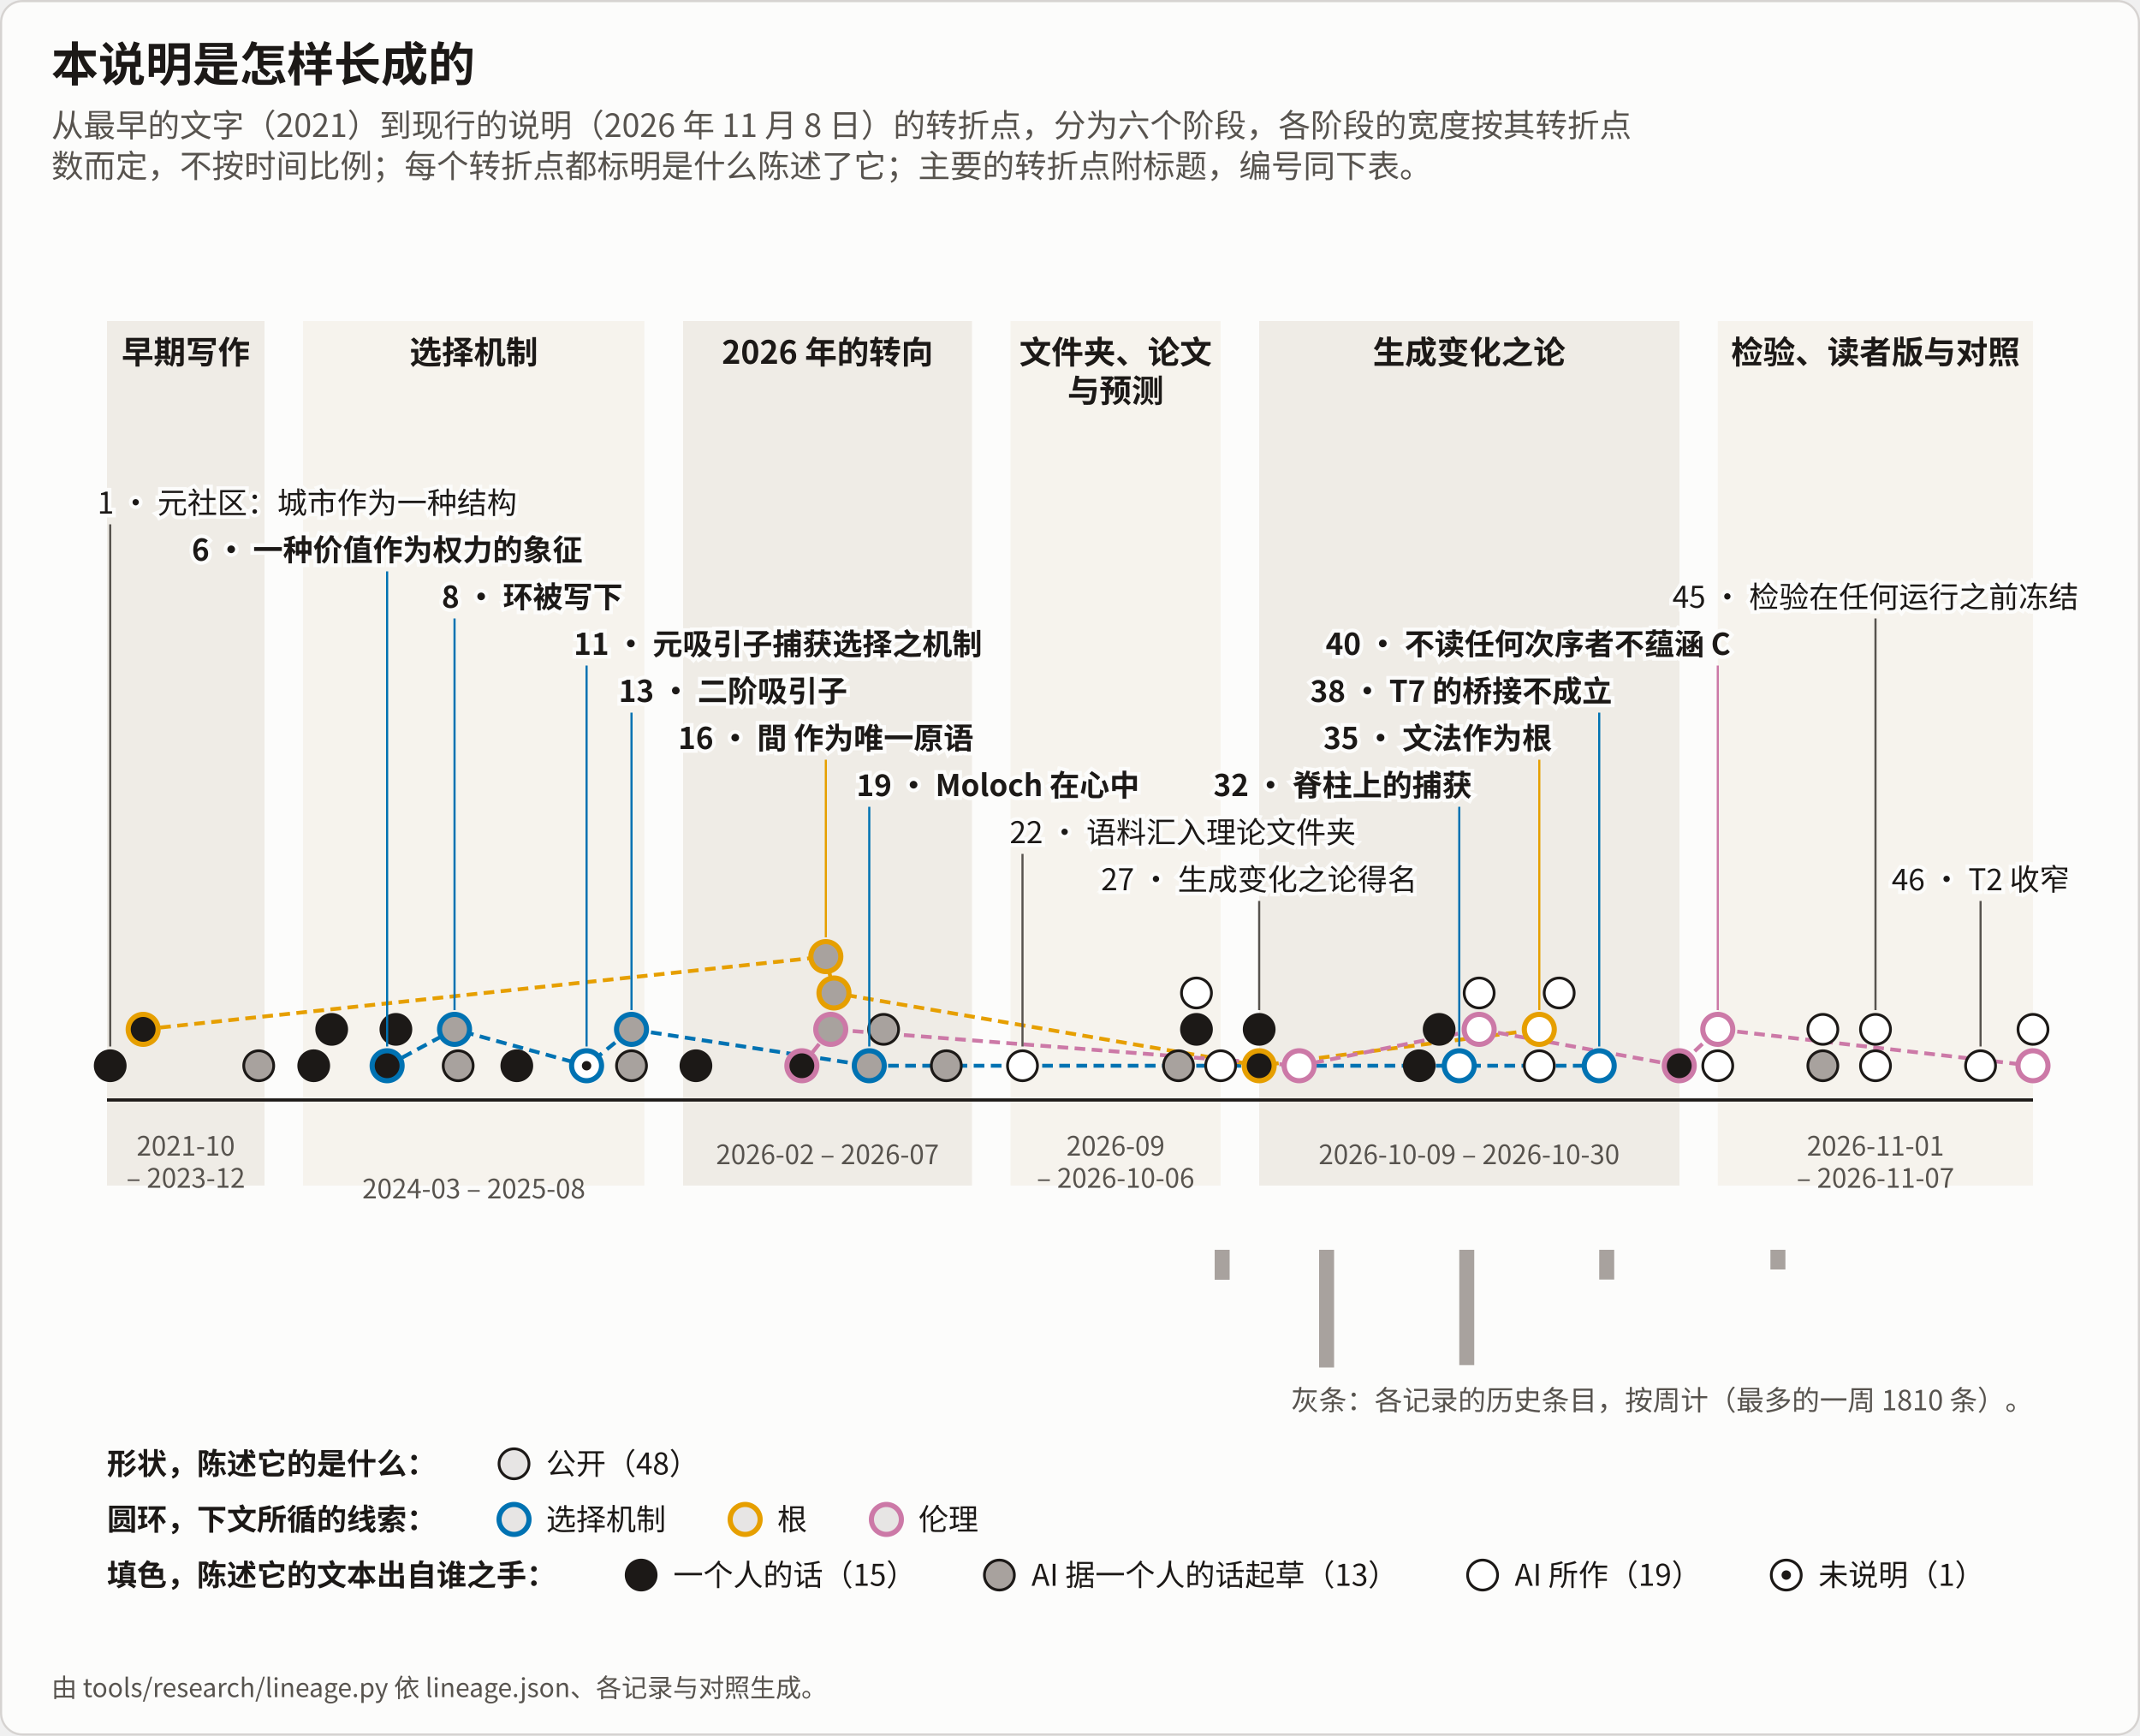
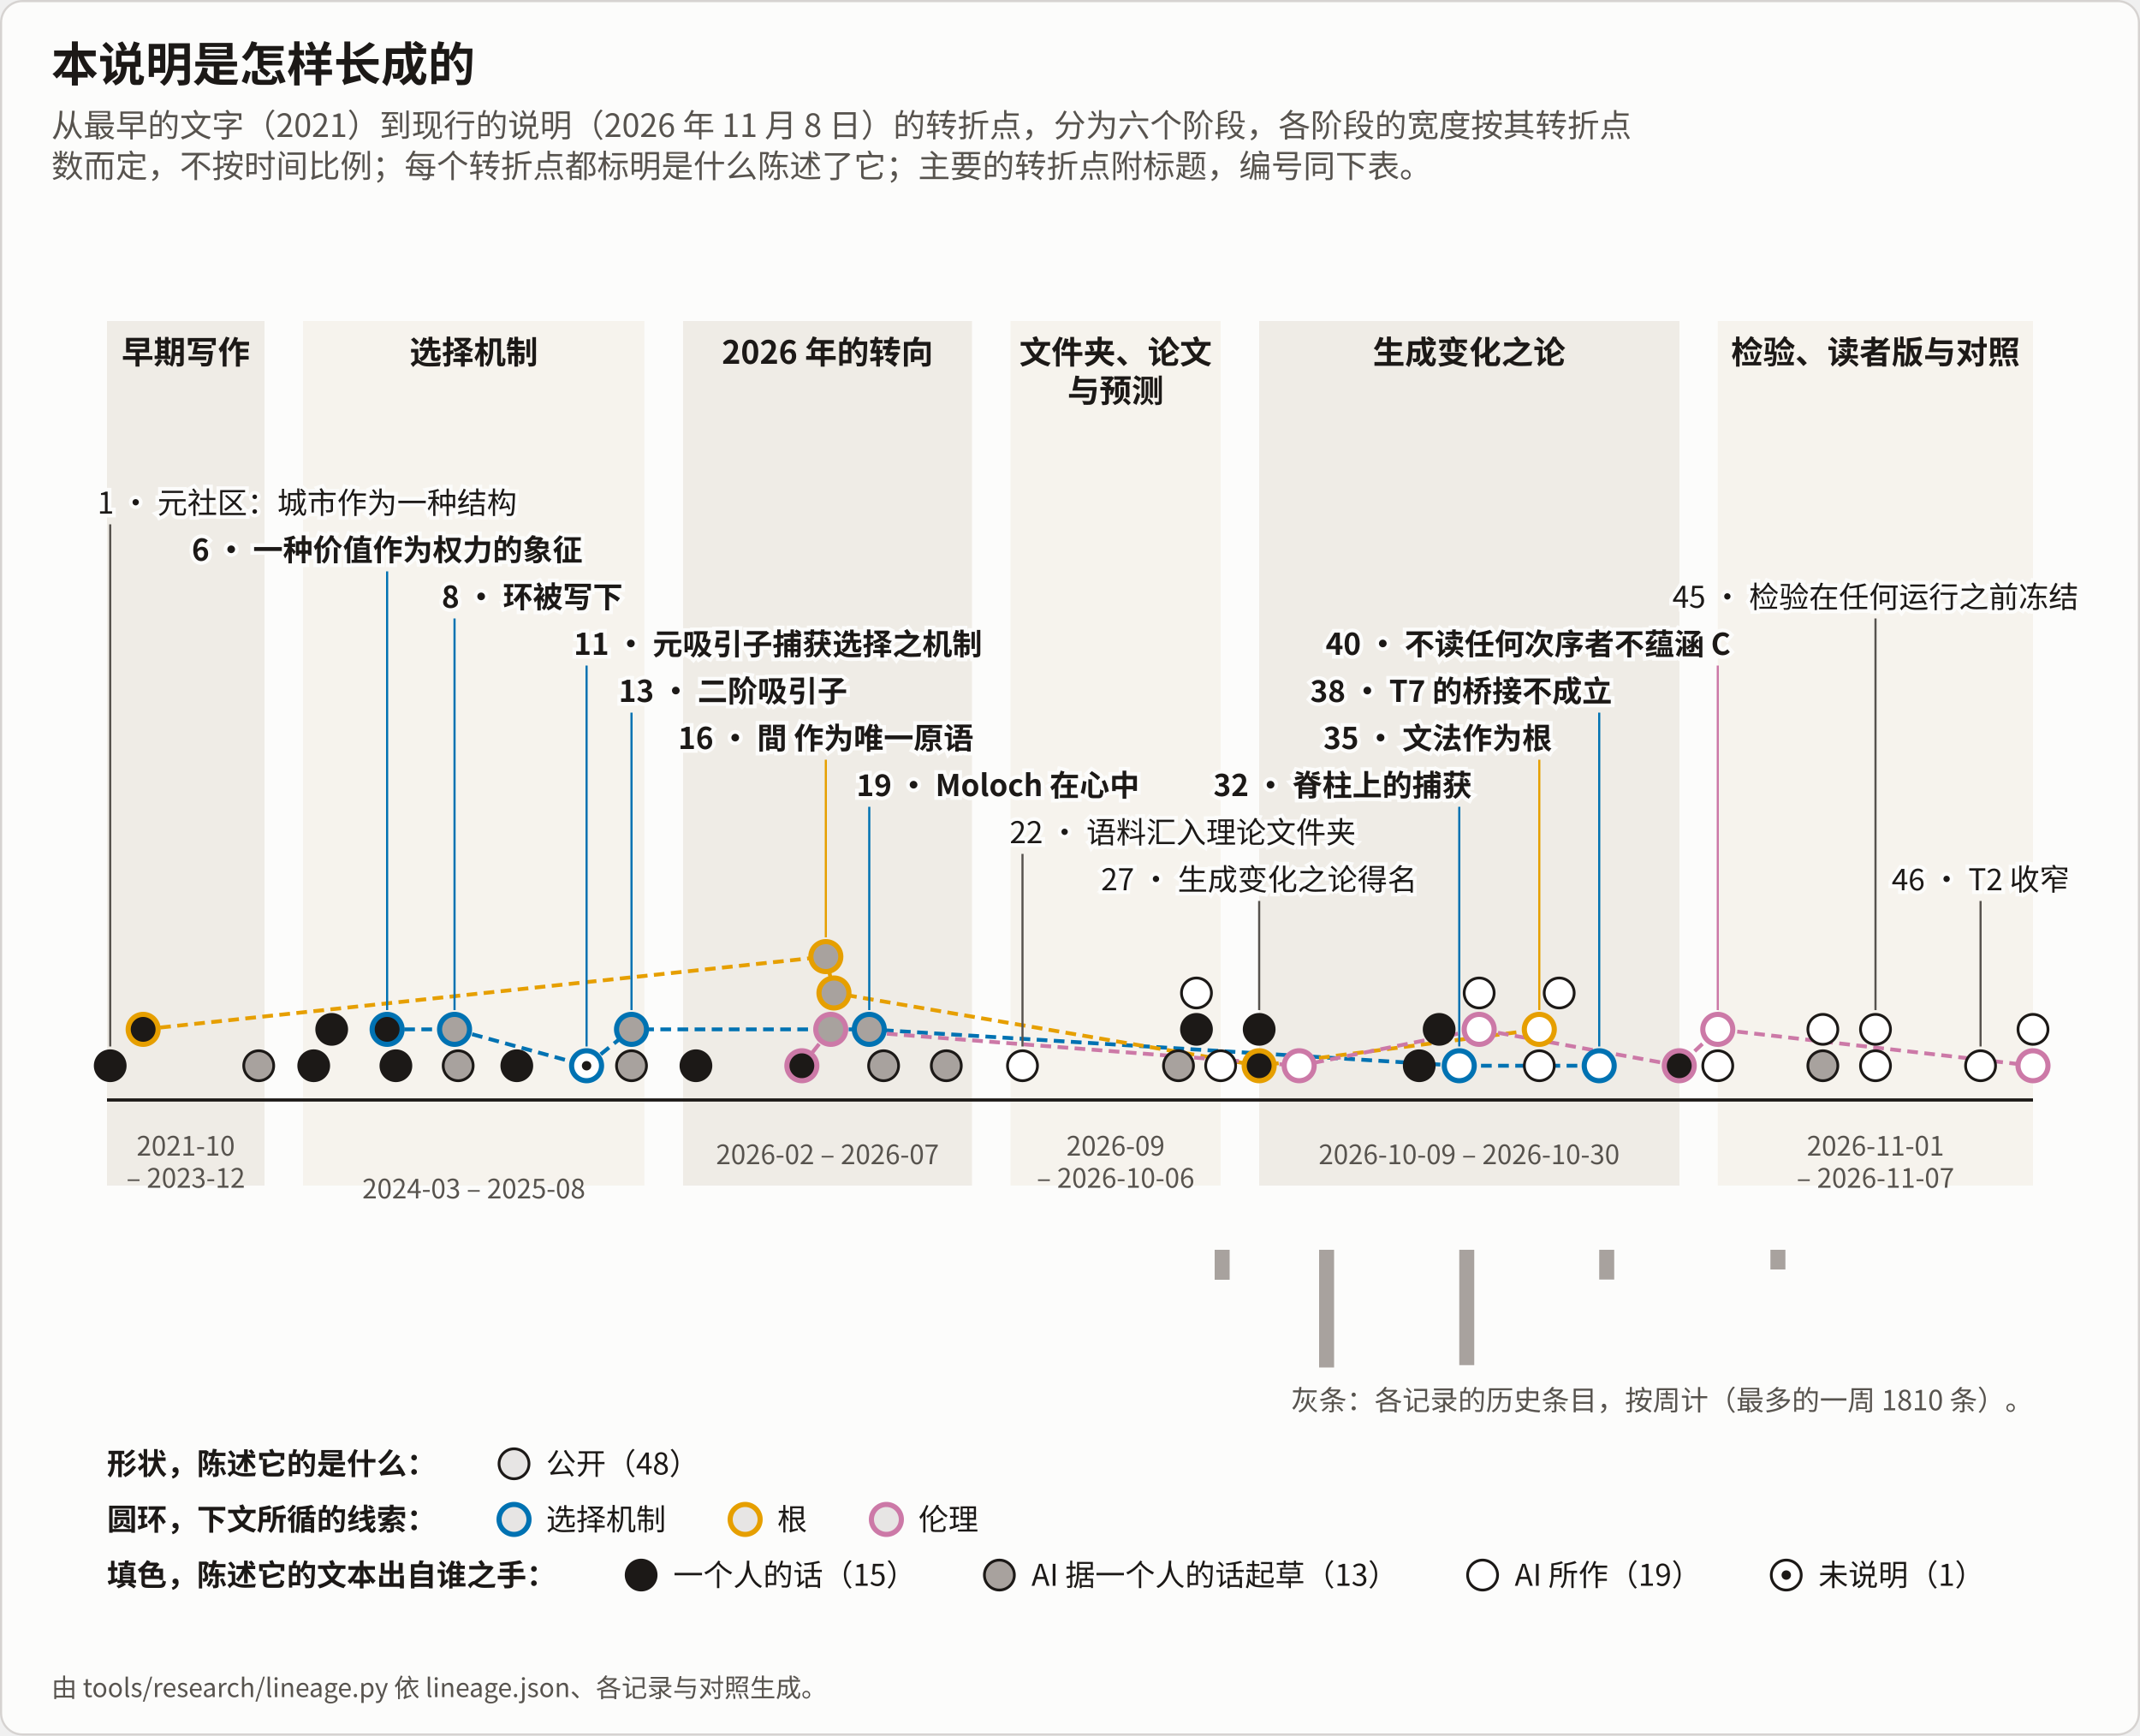
<svg xmlns="http://www.w3.org/2000/svg" viewBox="0 0 1000 811" width="1000" height="811" role="img" aria-labelledby="lineage-title" font-family="'PingFang SC', 'Hiragino Sans GB', 'Noto Sans CJK SC', 'Microsoft YaHei', sans-serif">
  <rect x="0.5" y="0.5" width="999" height="810" rx="10" fill="#fcfcfb" stroke="#d6d3d1" />
  <text x="24.0" y="38.0" font-size="22" font-weight="bold" text-anchor="start" fill="#1c1917">本说明是怎样长成的</text>
  <text x="24.0" y="64.0" font-size="15" text-anchor="start" fill="#57534e">从最早的文字（2021）到现行的说明（2026 年 11 月 8 日）的转折点，分为六个阶段，各阶段的宽度按其转折点</text>
  <text x="24.0" y="83.0" font-size="15" text-anchor="start" fill="#57534e">数而定，不按时间比例；每个转折点都标明是什么陈述了它；主要的转折点附标题，编号同下表。</text>
  <rect x="50.0" y="150" width="73.6" height="404" fill="#efece6" />
  <text x="86.8" y="170.0" font-size="15" font-weight="bold" text-anchor="middle" fill="#1c1917">早期写作</text>
  <text x="86.8" y="540.0" font-size="12.5" text-anchor="middle" fill="#57534e">2021-10</text>
  <text x="86.8" y="555.0" font-size="12.5" text-anchor="middle" fill="#57534e">– 2023-12</text>
  <rect x="141.6" y="150" width="159.5" height="404" fill="#f6f3ed" />
  <text x="221.4" y="170.0" font-size="15" font-weight="bold" text-anchor="middle" fill="#1c1917">选择机制</text>
  <text x="221.4" y="560.0" font-size="12.5" text-anchor="middle" fill="#57534e">2024-03 – 2025-08</text>
  <rect x="319.2" y="150" width="135.0" height="404" fill="#efece6" />
  <text x="386.7" y="170.0" font-size="15" font-weight="bold" text-anchor="middle" fill="#1c1917">2026 年的转向</text>
  <text x="386.7" y="544.0" font-size="12.5" text-anchor="middle" fill="#57534e">2026-02 – 2026-07</text>
  <rect x="472.2" y="150" width="98.2" height="404" fill="#f6f3ed" />
  <text x="521.3" y="170.0" font-size="15" font-weight="bold" text-anchor="middle" fill="#1c1917">文件夹、论文</text>
  <text x="521.3" y="188.0" font-size="15" font-weight="bold" text-anchor="middle" fill="#1c1917">与预测</text>
  <text x="521.3" y="540.0" font-size="12.5" text-anchor="middle" fill="#57534e">2026-09</text>
  <text x="521.3" y="555.0" font-size="12.5" text-anchor="middle" fill="#57534e">– 2026-10-06</text>
  <rect x="588.4" y="150" width="196.4" height="404" fill="#efece6" />
  <text x="686.5" y="170.0" font-size="15" font-weight="bold" text-anchor="middle" fill="#1c1917">生成变化之论</text>
  <text x="686.5" y="544.0" font-size="12.5" text-anchor="middle" fill="#57534e">2026-10-09 – 2026-10-30</text>
  <rect x="802.7" y="150" width="147.3" height="404" fill="#f6f3ed" />
  <text x="876.4" y="170.0" font-size="15" font-weight="bold" text-anchor="middle" fill="#1c1917">检验、读者版与对照</text>
  <text x="876.4" y="540.0" font-size="12.5" text-anchor="middle" fill="#57534e">2026-11-01</text>
  <text x="876.4" y="555.0" font-size="12.5" text-anchor="middle" fill="#57534e">– 2026-11-07</text>
  <line x1="50" y1="514" x2="950" y2="514" stroke="#1c1917" stroke-width="1.5" />
  <rect x="567.6" y="584.0" width="7" height="14.0" fill="#a8a29e" />
  <rect x="616.4" y="584.0" width="7" height="55.0" fill="#a8a29e" />
  <rect x="681.9" y="584.0" width="7" height="53.9" fill="#a8a29e" />
  <rect x="747.3" y="584.0" width="7" height="13.9" fill="#a8a29e" />
  <rect x="827.3" y="584.0" width="7" height="9.2" fill="#a8a29e" />
  <text x="950.0" y="659.0" font-size="13" text-anchor="end" fill="#57534e">灰条：各记录的历史条目，按周计（最多的一周 1810 条）。</text>
-   <path d="M180.9,498.0 L212.4,481.0 L274.1,498.0 L295.1,481.0 L406.2,498.0 L681.9,498.0 L747.3,498.0" fill="none" stroke="#0072B2" stroke-width="1.8" stroke-dasharray="5 3" />
+   <path d="M180.9,481.0 L212.4,481.0 L274.1,498.0 L295.1,481.0 L406.2,481.0 L681.9,498.0 L747.3,498.0" fill="none" stroke="#0072B2" stroke-width="1.8" stroke-dasharray="5 3" />
  <path d="M66.9,481.0 L385.9,447.0 L389.7,464.0 L588.4,498.0 L719.3,481.0" fill="none" stroke="#E69F00" stroke-width="1.8" stroke-dasharray="5 3" />
  <path d="M374.7,498.0 L388.2,481.0 L607.1,498.0 L691.2,481.0 L784.7,498.0 L802.7,481.0 L950.0,498.0" fill="none" stroke="#CC79A7" stroke-width="1.8" stroke-dasharray="5 3" />
  <circle cx="51.5" cy="498.0" r="7" fill="#1c1917" stroke="#1c1917" stroke-width="1.3" />
  <circle cx="66.9" cy="481.0" r="7" fill="#1c1917" stroke="#E69F00" stroke-width="2.4" />
  <circle cx="120.9" cy="498.0" r="7" fill="#a8a29e" stroke="#1c1917" stroke-width="1.3" />
  <circle cx="146.6" cy="498.0" r="7" fill="#1c1917" stroke="#1c1917" stroke-width="1.3" />
  <circle cx="155.0" cy="481.0" r="7" fill="#1c1917" stroke="#1c1917" stroke-width="1.3" />
-   <circle cx="180.9" cy="498.0" r="7" fill="#1c1917" stroke="#0072B2" stroke-width="2.4" />
-   <circle cx="185.0" cy="481.0" r="7" fill="#1c1917" stroke="#1c1917" stroke-width="1.3" />
+   <circle cx="180.9" cy="481.0" r="7" fill="#1c1917" stroke="#0072B2" stroke-width="2.4" />
+   <circle cx="185.0" cy="498.0" r="7" fill="#1c1917" stroke="#1c1917" stroke-width="1.3" />
  <circle cx="212.4" cy="481.0" r="7" fill="#a8a29e" stroke="#0072B2" stroke-width="2.4" />
  <circle cx="214.1" cy="498.0" r="7" fill="#a8a29e" stroke="#1c1917" stroke-width="1.3" />
  <circle cx="241.5" cy="498.0" r="7" fill="#1c1917" stroke="#1c1917" stroke-width="1.3" />
  <circle cx="274.1" cy="498.0" r="7" fill="#ffffff" stroke="#0072B2" stroke-width="2.4" />
  <circle cx="274.1" cy="498.0" r="2.2" fill="#1c1917" />
  <circle cx="295.1" cy="498.0" r="7" fill="#a8a29e" stroke="#1c1917" stroke-width="1.3" />
  <circle cx="295.1" cy="481.0" r="7" fill="#a8a29e" stroke="#0072B2" stroke-width="2.4" />
  <circle cx="325.2" cy="498.0" r="7" fill="#1c1917" stroke="#1c1917" stroke-width="1.3" />
  <circle cx="374.7" cy="498.0" r="7" fill="#1c1917" stroke="#CC79A7" stroke-width="2.4" />
  <circle cx="385.9" cy="447.0" r="7" fill="#a8a29e" stroke="#E69F00" stroke-width="2.4" />
  <circle cx="388.2" cy="481.0" r="7" fill="#a8a29e" stroke="#CC79A7" stroke-width="2.4" />
  <circle cx="389.7" cy="464.0" r="7" fill="#a8a29e" stroke="#E69F00" stroke-width="2.4" />
-   <circle cx="406.2" cy="498.0" r="7" fill="#a8a29e" stroke="#0072B2" stroke-width="2.4" />
-   <circle cx="412.9" cy="481.0" r="7" fill="#a8a29e" stroke="#1c1917" stroke-width="1.3" />
+   <circle cx="406.2" cy="481.0" r="7" fill="#a8a29e" stroke="#0072B2" stroke-width="2.4" />
+   <circle cx="412.9" cy="498.0" r="7" fill="#a8a29e" stroke="#1c1917" stroke-width="1.3" />
  <circle cx="442.2" cy="498.0" r="7" fill="#a8a29e" stroke="#1c1917" stroke-width="1.3" />
  <circle cx="477.8" cy="498.0" r="7" fill="#ffffff" stroke="#1c1917" stroke-width="1.3" />
  <circle cx="550.7" cy="498.0" r="7" fill="#a8a29e" stroke="#1c1917" stroke-width="1.3" />
  <circle cx="559.1" cy="481.0" r="7" fill="#1c1917" stroke="#1c1917" stroke-width="1.3" />
  <circle cx="559.1" cy="464.0" r="7" fill="#ffffff" stroke="#1c1917" stroke-width="1.3" />
  <circle cx="570.4" cy="498.0" r="7" fill="#ffffff" stroke="#1c1917" stroke-width="1.3" />
  <circle cx="588.4" cy="481.0" r="7" fill="#1c1917" stroke="#1c1917" stroke-width="1.3" />
  <circle cx="588.4" cy="498.0" r="7" fill="#1c1917" stroke="#E69F00" stroke-width="2.4" />
  <circle cx="607.1" cy="498.0" r="7" fill="#ffffff" stroke="#CC79A7" stroke-width="2.4" />
  <circle cx="663.2" cy="498.0" r="7" fill="#1c1917" stroke="#1c1917" stroke-width="1.3" />
  <circle cx="672.5" cy="481.0" r="7" fill="#1c1917" stroke="#1c1917" stroke-width="1.3" />
  <circle cx="681.9" cy="498.0" r="7" fill="#ffffff" stroke="#0072B2" stroke-width="2.4" />
  <circle cx="691.2" cy="481.0" r="7" fill="#ffffff" stroke="#CC79A7" stroke-width="2.4" />
  <circle cx="691.2" cy="464.0" r="7" fill="#ffffff" stroke="#1c1917" stroke-width="1.3" />
  <circle cx="719.3" cy="481.0" r="7" fill="#ffffff" stroke="#E69F00" stroke-width="2.4" />
  <circle cx="719.3" cy="498.0" r="7" fill="#ffffff" stroke="#1c1917" stroke-width="1.3" />
  <circle cx="728.6" cy="464.0" r="7" fill="#ffffff" stroke="#1c1917" stroke-width="1.3" />
  <circle cx="747.3" cy="498.0" r="7" fill="#ffffff" stroke="#0072B2" stroke-width="2.4" />
  <circle cx="784.7" cy="498.0" r="7" fill="#1c1917" stroke="#CC79A7" stroke-width="2.4" />
  <circle cx="802.7" cy="481.0" r="7" fill="#ffffff" stroke="#CC79A7" stroke-width="2.4" />
  <circle cx="802.7" cy="498.0" r="7" fill="#ffffff" stroke="#1c1917" stroke-width="1.3" />
  <circle cx="851.8" cy="498.0" r="7" fill="#a8a29e" stroke="#1c1917" stroke-width="1.3" />
  <circle cx="851.8" cy="481.0" r="7" fill="#ffffff" stroke="#1c1917" stroke-width="1.3" />
  <circle cx="876.4" cy="498.0" r="7" fill="#ffffff" stroke="#1c1917" stroke-width="1.3" />
  <circle cx="876.4" cy="481.0" r="7" fill="#ffffff" stroke="#1c1917" stroke-width="1.3" />
  <circle cx="925.5" cy="498.0" r="7" fill="#ffffff" stroke="#1c1917" stroke-width="1.3" />
  <circle cx="950.0" cy="498.0" r="7" fill="#ffffff" stroke="#CC79A7" stroke-width="2.4" />
  <circle cx="950.0" cy="481.0" r="7" fill="#ffffff" stroke="#1c1917" stroke-width="1.3" />
  <line x1="51.5" y1="489.0" x2="51.5" y2="245.0" stroke="#57534e" stroke-width="1" />
  <text x="45.5" y="240.0" font-size="14" text-anchor="start" fill="#1c1917" stroke="#fcfcfb" stroke-width="3.5" paint-order="stroke">1 · 元社区：城市作为一种结构</text>
-   <line x1="180.9" y1="489.0" x2="180.9" y2="267.0" stroke="#0072B2" stroke-width="1" />
+   <line x1="180.9" y1="472.0" x2="180.9" y2="267.0" stroke="#0072B2" stroke-width="1" />
  <text x="180.9" y="262.0" font-size="14" font-weight="bold" text-anchor="middle" fill="#1c1917" stroke="#fcfcfb" stroke-width="3.5" paint-order="stroke">6 · 一种价值作为权力的象征</text>
  <line x1="212.4" y1="472.0" x2="212.4" y2="289.0" stroke="#0072B2" stroke-width="1" />
  <text x="206.4" y="284.0" font-size="14" font-weight="bold" text-anchor="start" fill="#1c1917" stroke="#fcfcfb" stroke-width="3.5" paint-order="stroke">8 · 环被写下</text>
  <line x1="274.1" y1="489.0" x2="274.1" y2="311.0" stroke="#0072B2" stroke-width="1" />
  <text x="268.1" y="306.0" font-size="14" font-weight="bold" text-anchor="start" fill="#1c1917" stroke="#fcfcfb" stroke-width="3.5" paint-order="stroke">11 · 元吸引子捕获选择之机制</text>
  <line x1="295.1" y1="472.0" x2="295.1" y2="333.0" stroke="#0072B2" stroke-width="1" />
  <text x="289.1" y="328.0" font-size="14" font-weight="bold" text-anchor="start" fill="#1c1917" stroke="#fcfcfb" stroke-width="3.5" paint-order="stroke">13 · 二阶吸引子</text>
  <line x1="385.9" y1="438.0" x2="385.9" y2="355.0" stroke="#E69F00" stroke-width="1" />
  <text x="385.9" y="350.0" font-size="14" font-weight="bold" text-anchor="middle" fill="#1c1917" stroke="#fcfcfb" stroke-width="3.5" paint-order="stroke">16 · 間 作为唯一原语</text>
-   <line x1="406.2" y1="489.0" x2="406.2" y2="377.0" stroke="#0072B2" stroke-width="1" />
+   <line x1="406.2" y1="472.0" x2="406.2" y2="377.0" stroke="#0072B2" stroke-width="1" />
  <text x="400.2" y="372.0" font-size="14" font-weight="bold" text-anchor="start" fill="#1c1917" stroke="#fcfcfb" stroke-width="3.5" paint-order="stroke">19 · Moloch 在心中</text>
  <line x1="477.8" y1="489.0" x2="477.8" y2="399.0" stroke="#57534e" stroke-width="1" />
  <text x="471.8" y="394.0" font-size="14" text-anchor="start" fill="#1c1917" stroke="#fcfcfb" stroke-width="3.5" paint-order="stroke">22 · 语料汇入理论文件夹</text>
  <line x1="588.4" y1="472.0" x2="588.4" y2="421.0" stroke="#57534e" stroke-width="1" />
  <text x="588.4" y="416.0" font-size="14" text-anchor="middle" fill="#1c1917" stroke="#fcfcfb" stroke-width="3.5" paint-order="stroke">27 · 生成变化之论得名</text>
  <line x1="681.9" y1="489.0" x2="681.9" y2="377.0" stroke="#0072B2" stroke-width="1" />
  <text x="687.9" y="372.0" font-size="14" font-weight="bold" text-anchor="end" fill="#1c1917" stroke="#fcfcfb" stroke-width="3.5" paint-order="stroke">32 · 脊柱上的捕获</text>
  <line x1="719.3" y1="472.0" x2="719.3" y2="355.0" stroke="#E69F00" stroke-width="1" />
  <text x="725.3" y="350.0" font-size="14" font-weight="bold" text-anchor="end" fill="#1c1917" stroke="#fcfcfb" stroke-width="3.5" paint-order="stroke">35 · 文法作为根</text>
  <line x1="747.3" y1="489.0" x2="747.3" y2="333.0" stroke="#0072B2" stroke-width="1" />
  <text x="753.3" y="328.0" font-size="14" font-weight="bold" text-anchor="end" fill="#1c1917" stroke="#fcfcfb" stroke-width="3.5" paint-order="stroke">38 · T7 的桥接不成立</text>
  <line x1="802.7" y1="472.0" x2="802.7" y2="311.0" stroke="#CC79A7" stroke-width="1" />
  <text x="808.7" y="306.0" font-size="14" font-weight="bold" text-anchor="end" fill="#1c1917" stroke="#fcfcfb" stroke-width="3.5" paint-order="stroke">40 · 不读任何次序者不蕴涵 C</text>
  <line x1="876.4" y1="472.0" x2="876.4" y2="289.0" stroke="#57534e" stroke-width="1" />
  <text x="876.4" y="284.0" font-size="14" text-anchor="middle" fill="#1c1917" stroke="#fcfcfb" stroke-width="3.5" paint-order="stroke">45 · 检验在任何运行之前冻结</text>
  <line x1="925.5" y1="489.0" x2="925.5" y2="421.0" stroke="#57534e" stroke-width="1" />
  <text x="925.5" y="416.0" font-size="14" text-anchor="middle" fill="#1c1917" stroke="#fcfcfb" stroke-width="3.5" paint-order="stroke">46 · T2 收窄</text>
  <text x="50.0" y="689.0" font-size="14" font-weight="bold" text-anchor="start" fill="#1c1917">形状，陈述它的是什么：</text>
  <circle cx="240.2" cy="684.0" r="7" fill="#e7e5e4" stroke="#1c1917" stroke-width="1.3" />
  <text x="255.2" y="689.0" font-size="14" text-anchor="start" fill="#1c1917">公开（48）</text>
  <text x="50.0" y="715.0" font-size="14" font-weight="bold" text-anchor="start" fill="#1c1917">圆环，下文所循的线索：</text>
  <circle cx="240.2" cy="710.0" r="7" fill="#e7e5e4" stroke="#0072B2" stroke-width="2.4" />
  <text x="255.2" y="715.0" font-size="14" text-anchor="start" fill="#1c1917">选择机制</text>
  <circle cx="348.2" cy="710.0" r="7" fill="#e7e5e4" stroke="#E69F00" stroke-width="2.4" />
  <text x="363.2" y="715.0" font-size="14" text-anchor="start" fill="#1c1917">根</text>
  <circle cx="414.2" cy="710.0" r="7" fill="#e7e5e4" stroke="#CC79A7" stroke-width="2.4" />
  <text x="429.2" y="715.0" font-size="14" text-anchor="start" fill="#1c1917">伦理</text>
  <text x="50.0" y="741.0" font-size="14" font-weight="bold" text-anchor="start" fill="#1c1917">填色，陈述它的文本出自谁之手：</text>
  <circle cx="299.6" cy="736.0" r="7" fill="#1c1917" stroke="#1c1917" stroke-width="1.3" />
  <text x="314.6" y="741.0" font-size="14" text-anchor="start" fill="#1c1917">一个人的话（15）</text>
  <circle cx="467.0" cy="736.0" r="7" fill="#a8a29e" stroke="#1c1917" stroke-width="1.3" />
  <text x="482.0" y="741.0" font-size="14" text-anchor="start" fill="#1c1917">AI 据一个人的话起草（13）</text>
  <circle cx="692.8" cy="736.0" r="7" fill="#ffffff" stroke="#1c1917" stroke-width="1.3" />
  <text x="707.8" y="741.0" font-size="14" text-anchor="start" fill="#1c1917">AI 所作（19）</text>
  <circle cx="834.7" cy="736.0" r="7" fill="#ffffff" stroke="#1c1917" stroke-width="1.3" />
  <circle cx="834.7" cy="736.0" r="2.2" fill="#1c1917" />
  <text x="849.7" y="741.0" font-size="14" text-anchor="start" fill="#1c1917">未说明（1）</text>
  <text x="24.0" y="793.0" font-size="12" text-anchor="start" fill="#57534e">由 tools/research/lineage.py 依 lineage.json、各记录与对照生成。</text>
</svg>
